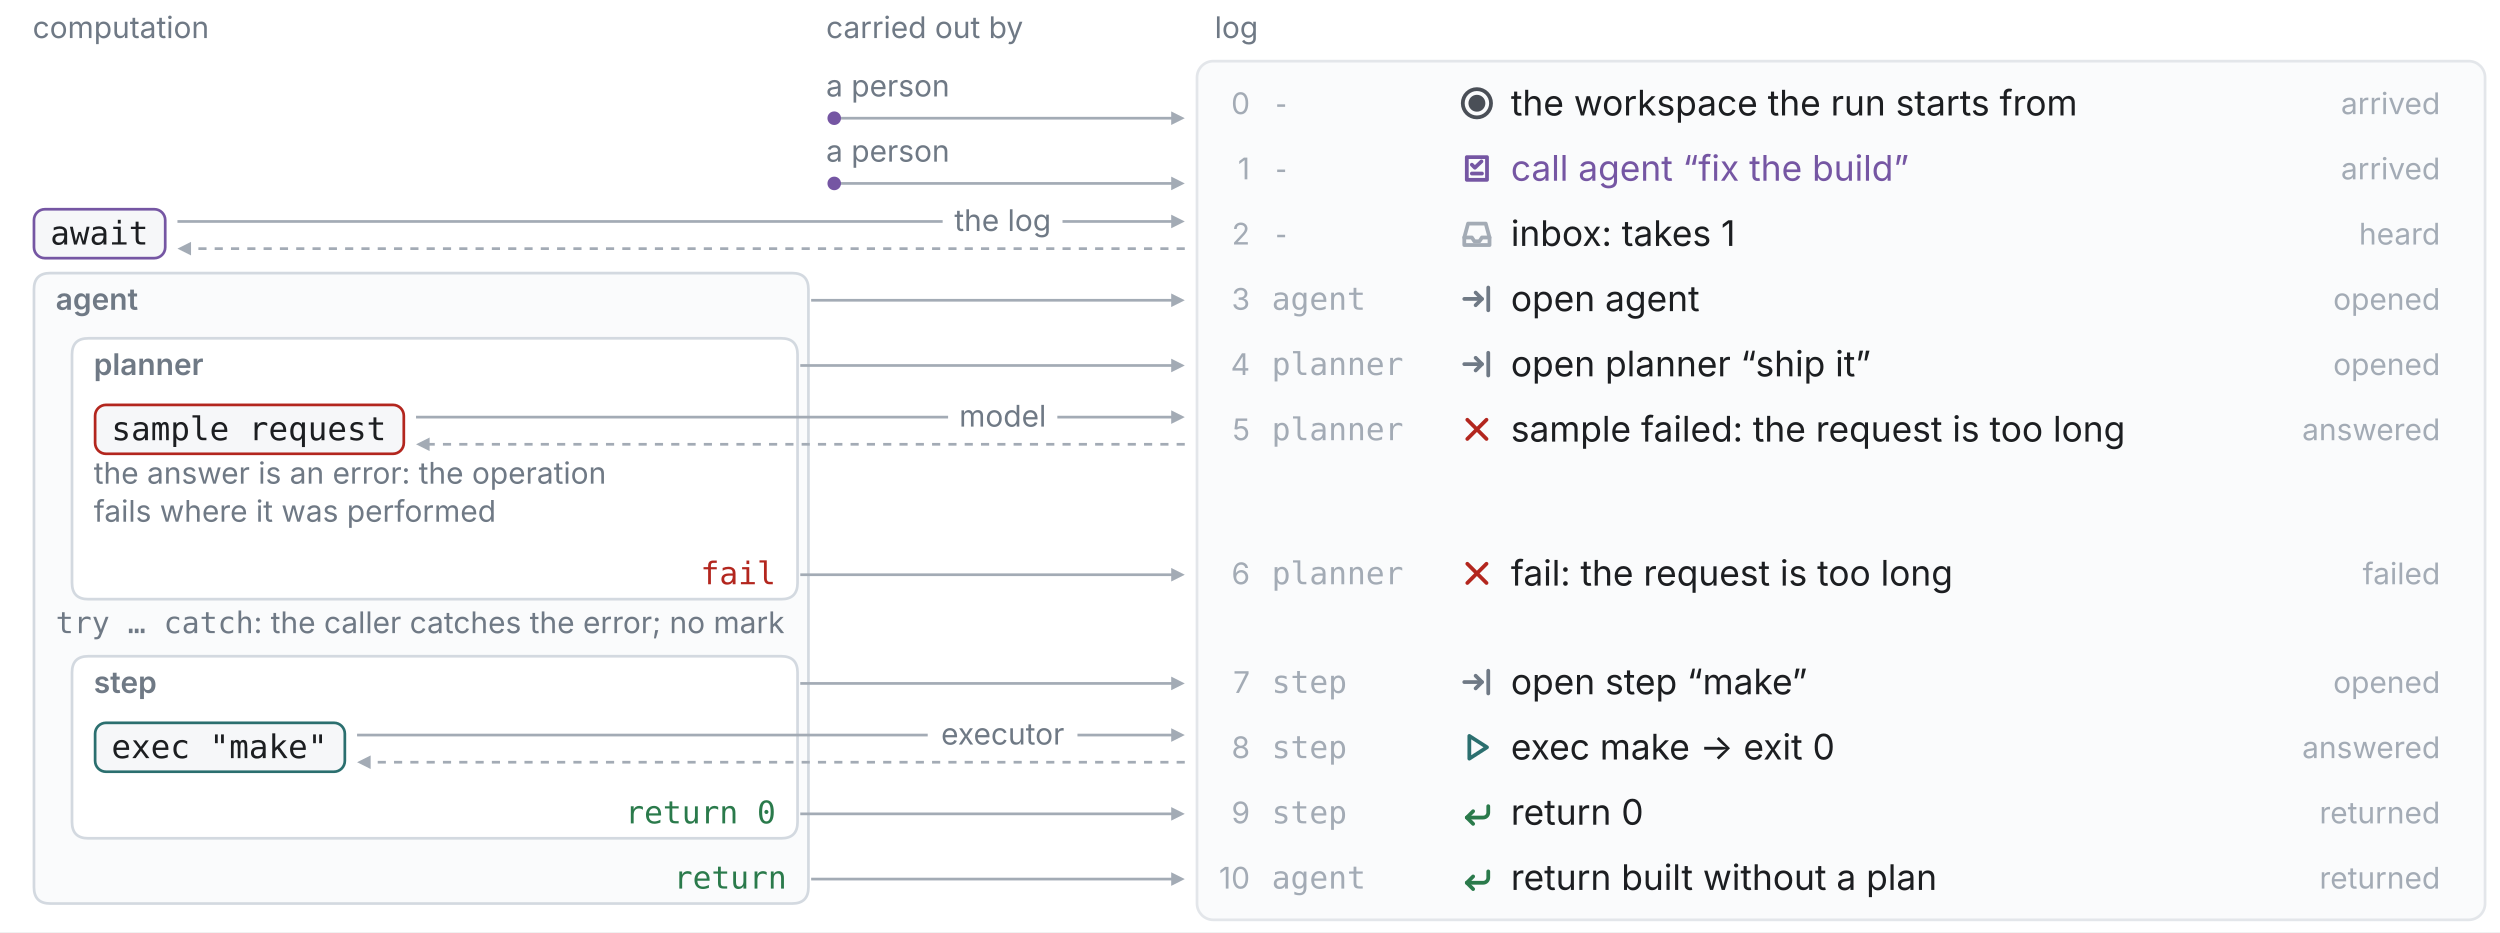
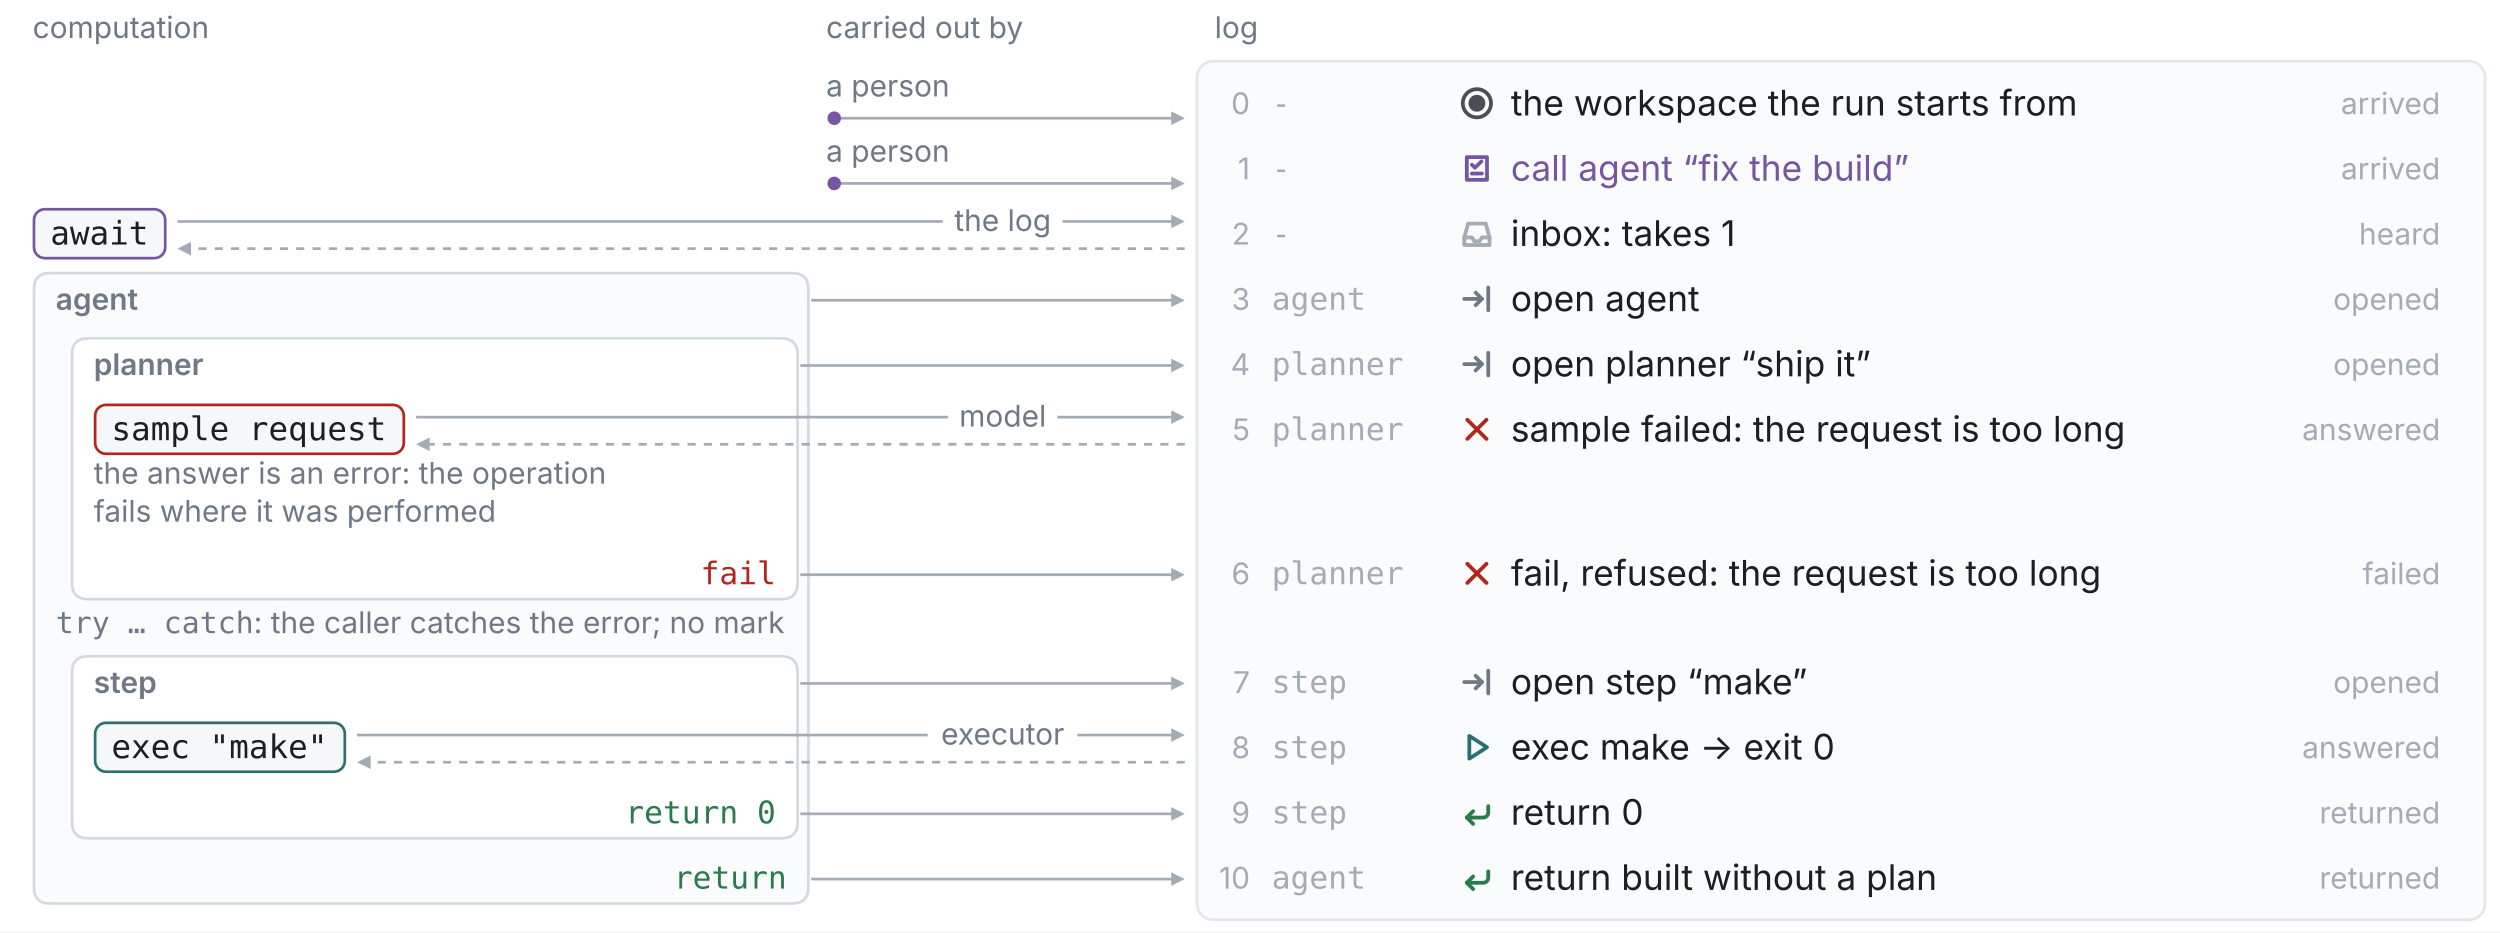
<svg xmlns="http://www.w3.org/2000/svg" viewBox="0 0 920 343" width="920" height="343">
  <style>text{font-family:-apple-system, BlinkMacSystemFont, 'Segoe UI', system-ui, sans-serif;font-size:13px;fill:#1c1e21}.m{font-family:ui-monospace, SFMono-Regular, Menlo, Consolas, monospace}.s{font-size:11px;fill:#6f7985}.f{font-size:11px;fill:#a3abb5}.b{font-weight:600}.n{font-variant-numeric:tabular-nums}.fr{font-family:ui-monospace, SFMono-Regular, Menlo, Consolas, monospace;font-size:11.5px;fill:#a3abb5}.ch{font-family:ui-monospace, SFMono-Regular, Menlo, Consolas, monospace;font-size:12px}.e{font-family:ui-monospace, SFMono-Regular, Menlo, Consolas, monospace;font-size:11.5px}.a{stroke:#a3abb5;fill:none}.d{stroke-dasharray:3 3}.bx{stroke:#d3d9e0;fill:none}</style>
  <rect width="920" height="343" fill="#fff" />
  <text x="12" y="14" class="s">computation</text>
  <text x="304" y="14" class="s">carried out by</text>
  <text x="447" y="14" class="s">log</text>
  <rect x="440.5" y="22.5" width="474" height="316" rx="6" fill="#fafbfc" stroke="#e3e6ea" />
  <path fill="#fafbfc" d="M12.5,326.5V106.5Q12.5,100.5 18.5,100.5H291.5Q297.5,100.5 297.5,106.5V326.5Q297.5,332.5 291.5,332.5H18.5Q12.5,332.5 12.5,326.5Z" />
  <path class="bx" d="M12.5,326.5V106.5Q12.5,100.5 18.5,100.5H291.5Q297.5,100.5 297.5,106.5V326.5Q297.5,332.5 291.5,332.5H18.5Q12.5,332.5 12.5,326.5" />
  <path fill="#fff" d="M26.5,214.5V130.5Q26.5,124.5 32.5,124.5H287.5Q293.5,124.5 293.5,130.5V214.5Q293.5,220.5 287.5,220.5H32.5Q26.5,220.5 26.5,214.5Z" />
  <path class="bx" d="M26.5,214.5V130.5Q26.5,124.5 32.5,124.5H287.5Q293.5,124.5 293.5,130.5V214.5Q293.5,220.5 287.5,220.5H32.5Q26.5,220.5 26.5,214.5" />
  <path fill="#fff" d="M26.5,302.5V247.5Q26.5,241.5 32.5,241.5H287.5Q293.5,241.5 293.5,247.5V302.5Q293.5,308.5 287.5,308.5H32.5Q26.5,308.5 26.5,302.5Z" />
  <path class="bx" d="M26.5,302.5V247.5Q26.5,241.5 32.5,241.5H287.5Q293.5,241.5 293.5,247.5V302.5Q293.5,308.5 287.5,308.5H32.5Q26.5,308.5 26.5,302.5" />
  <text x="460" y="42" class="f n" text-anchor="end">0</text>
  <text x="468" y="42" class="fr">-</text>
  <g transform="translate(537,31.5) scale(0.9286)" stroke="#4a4f57" fill="#4a4f57" stroke-width="1.5" stroke-linecap="round" stroke-linejoin="round">
    <circle cx="7" cy="7" r="2.6" />
    <circle cx="7" cy="7" r="5.6" fill="none" />
  </g>
  <text x="556" y="42.5">the workspace the run starts from</text>
  <text x="898" y="42" class="f" text-anchor="end">arrived</text>
  <text x="304" y="35.5" class="s">a person</text>
  <path class="a" d="M307,43.5H432" />
  <path fill="#a3abb5" d="M436,43.5l-5,-2.5v5z" />
  <circle cx="307" cy="43.5" r="2.5" fill="#7556a3" />
  <text x="460" y="66" class="f n" text-anchor="end">1</text>
  <text x="468" y="66" class="fr">-</text>
  <g transform="translate(537,55.5) scale(0.9286)" stroke="#7556a3" fill="#7556a3" stroke-width="1.5" stroke-linecap="round" stroke-linejoin="round">
    <path d="M3 2.5h8v9H3z" fill="none" />
    <path d="M5 5.5l1.2 1.2L8.8 4.2M5 9h4" fill="none" />
  </g>
  <text x="556" y="66.5" style="fill:#7556a3">call agent “fix the build”</text>
  <text x="898" y="66" class="f" text-anchor="end">arrived</text>
  <text x="304" y="59.5" class="s">a person</text>
  <path class="a" d="M307,67.5H432" />
  <path fill="#a3abb5" d="M436,67.5l-5,-2.5v5z" />
  <circle cx="307" cy="67.5" r="2.5" fill="#7556a3" />
  <text x="460" y="90" class="f n" text-anchor="end">2</text>
  <text x="468" y="90" class="fr">-</text>
  <g transform="translate(537,79.5) scale(0.9286)" stroke="#a3abb5" fill="#a3abb5" stroke-width="1.5" stroke-linecap="round" stroke-linejoin="round">
    <path d="M2 8.5h3l1 1.5h2l1-1.5h3" fill="none" />
    <path d="M2 8.5L3.5 3h7L12 8.5v3H2z" fill="none" />
  </g>
  <text x="556" y="90.5">inbox: takes 1</text>
  <text x="898" y="90" class="f" text-anchor="end">heard</text>
  <rect x="12.5" y="77.0" width="48.3" height="18" rx="4" fill="#f6f7f9" stroke="#7556a3" />
  <text x="18.5" y="90" class="ch">await</text>
  <path class="a" d="M65.3,81.5H432" />
  <path fill="#a3abb5" d="M436,81.5l-5,-2.5v5z" />
  <rect x="346.9" y="75.0" width="44.1" height="13" fill="#fff" />
  <text x="369" y="85" class="s" text-anchor="middle">the log</text>
  <path class="a d" d="M436,91.5H69.3" />
  <path fill="#a3abb5" d="M65.3,91.5l5,-2.5v5z" />
  <text x="460" y="114" class="f n" text-anchor="end">3</text>
  <text x="468" y="114" class="fr">agent</text>
  <g transform="translate(537,103.5) scale(0.9286)" stroke="#6f7985" fill="#6f7985" stroke-width="1.5" stroke-linecap="round" stroke-linejoin="round">
    <path d="M2 7h7" fill="none" />
    <path d="M6.5 4.5L9 7l-2.5 2.5" fill="none" />
    <path d="M11.5 2.5v9" fill="none" />
  </g>
  <text x="556" y="114.5">open agent</text>
  <text x="898" y="114" class="f" text-anchor="end">opened</text>
  <text x="20.5" y="114" class="s b">agent</text>
  <path class="a" d="M298.5,110.5H432" />
  <path fill="#a3abb5" d="M436,110.5l-5,-2.5v5z" />
  <text x="460" y="138" class="f n" text-anchor="end">4</text>
  <text x="468" y="138" class="fr">planner</text>
  <g transform="translate(537,127.5) scale(0.9286)" stroke="#6f7985" fill="#6f7985" stroke-width="1.5" stroke-linecap="round" stroke-linejoin="round">
    <path d="M2 7h7" fill="none" />
    <path d="M6.5 4.5L9 7l-2.5 2.5" fill="none" />
    <path d="M11.5 2.5v9" fill="none" />
  </g>
  <text x="556" y="138.5">open planner “ship it”</text>
  <text x="898" y="138" class="f" text-anchor="end">opened</text>
  <text x="34.5" y="138" class="s b">planner</text>
  <path class="a" d="M294.5,134.5H432" />
  <path fill="#a3abb5" d="M436,134.5l-5,-2.5v5z" />
  <text x="460" y="162" class="f n" text-anchor="end">5</text>
  <text x="468" y="162" class="fr">planner</text>
  <g transform="translate(537,151.5) scale(0.9286)" stroke="#b3261e" fill="#b3261e" stroke-width="1.5" stroke-linecap="round" stroke-linejoin="round">
    <path d="M3.2 3.2l7.6 7.6M10.8 3.2l-7.6 7.6" fill="none" />
  </g>
  <text x="556" y="162.5">sample failed: the request is too long</text>
  <text x="898" y="162" class="f" text-anchor="end">answered</text>
  <rect x="35.0" y="149.0" width="113.6" height="18" rx="4" fill="#f6f7f9" stroke="#b3261e" />
  <text x="41" y="162" class="ch">sample request</text>
  <path class="a" d="M153.1,153.5H432" />
  <path fill="#a3abb5" d="M436,153.5l-5,-2.5v5z" />
  <rect x="348.9" y="147.0" width="40.2" height="13" fill="#fff" />
  <text x="369" y="157" class="s" text-anchor="middle">model</text>
  <path class="a d" d="M436,163.5H157.1" />
  <path fill="#a3abb5" d="M153.1,163.5l5,-2.5v5z" />
  <text x="34.5" y="178" class="s">the answer is an error: the operation</text>
  <text x="34.5" y="192" class="s">fails where it was performed</text>
  <text x="460" y="215" class="f n" text-anchor="end">6</text>
  <text x="468" y="215" class="fr">planner</text>
  <g transform="translate(537,204.5) scale(0.9286)" stroke="#b3261e" fill="#b3261e" stroke-width="1.5" stroke-linecap="round" stroke-linejoin="round">
    <path d="M3.2 3.2l7.6 7.6M10.8 3.2l-7.6 7.6" fill="none" />
  </g>
-   <text x="556" y="215.5">fail: the request is too long</text>
+   <text x="556" y="215.5">fail, refused: the request is too long</text>
  <text x="898" y="215" class="f" text-anchor="end">failed</text>
  <text x="285.5" y="215" class="e" style="fill:#b3261e" text-anchor="end">fail</text>
  <path class="a" d="M294.5,211.5H432" />
  <path fill="#a3abb5" d="M436,211.5l-5,-2.5v5z" />
  <text x="20.5" y="233" class="s">
    <tspan class="m">try … catch</tspan>: the caller catches the error; no mark</text>
  <text x="460" y="255" class="f n" text-anchor="end">7</text>
  <text x="468" y="255" class="fr">step</text>
  <g transform="translate(537,244.5) scale(0.9286)" stroke="#6f7985" fill="#6f7985" stroke-width="1.5" stroke-linecap="round" stroke-linejoin="round">
    <path d="M2 7h7" fill="none" />
    <path d="M6.5 4.5L9 7l-2.5 2.5" fill="none" />
    <path d="M11.5 2.5v9" fill="none" />
  </g>
  <text x="556" y="255.5">open step “make”</text>
  <text x="898" y="255" class="f" text-anchor="end">opened</text>
  <text x="34.5" y="255" class="s b">step</text>
  <path class="a" d="M294.5,251.5H432" />
  <path fill="#a3abb5" d="M436,251.5l-5,-2.5v5z" />
  <text x="460" y="279" class="f n" text-anchor="end">8</text>
  <text x="468" y="279" class="fr">step</text>
  <g transform="translate(537,268.5) scale(0.9286)" stroke="#2b6f6f" fill="#2b6f6f" stroke-width="1.5" stroke-linecap="round" stroke-linejoin="round">
    <path d="M4 2.5l7 4.5-7 4.5z" fill="none" />
  </g>
  <text x="556" y="279.5">exec make → exit 0</text>
  <text x="898" y="279" class="f" text-anchor="end">answered</text>
  <rect x="35.0" y="266.0" width="91.9" height="18" rx="4" fill="#f6f7f9" stroke="#2b6f6f" />
  <text x="41" y="279" class="ch">exec "make"</text>
  <path class="a" d="M131.4,270.5H432" />
  <path fill="#a3abb5" d="M436,270.5l-5,-2.5v5z" />
  <rect x="341.4" y="264.0" width="55.1" height="13" fill="#fff" />
  <text x="369" y="274" class="s" text-anchor="middle">executor</text>
  <path class="a d" d="M436,280.5H135.4" />
  <path fill="#a3abb5" d="M131.4,280.5l5,-2.5v5z" />
  <text x="460" y="303" class="f n" text-anchor="end">9</text>
  <text x="468" y="303" class="fr">step</text>
  <g transform="translate(537,292.5) scale(0.9286)" stroke="#2a7a4b" fill="#2a7a4b" stroke-width="1.5" stroke-linecap="round" stroke-linejoin="round">
    <path d="M11.5 4.5v2.5a2 2 0 0 1-2 2H3" fill="none" />
    <path d="M5.5 6.5L3 9l2.5 2.5" fill="none" />
  </g>
  <text x="556" y="303.5">return 0</text>
  <text x="898" y="303" class="f" text-anchor="end">returned</text>
  <text x="285.5" y="303" class="e" style="fill:#2a7a4b" text-anchor="end">return 0</text>
  <path class="a" d="M294.5,299.5H432" />
  <path fill="#a3abb5" d="M436,299.5l-5,-2.5v5z" />
  <text x="460" y="327" class="f n" text-anchor="end">10</text>
  <text x="468" y="327" class="fr">agent</text>
  <g transform="translate(537,316.5) scale(0.9286)" stroke="#2a7a4b" fill="#2a7a4b" stroke-width="1.5" stroke-linecap="round" stroke-linejoin="round">
    <path d="M11.5 4.5v2.5a2 2 0 0 1-2 2H3" fill="none" />
    <path d="M5.5 6.5L3 9l2.5 2.5" fill="none" />
  </g>
  <text x="556" y="327.5">return built without a plan</text>
  <text x="898" y="327" class="f" text-anchor="end">returned</text>
  <text x="289.5" y="327" class="e" style="fill:#2a7a4b" text-anchor="end">return</text>
  <path class="a" d="M298.5,323.5H432" />
  <path fill="#a3abb5" d="M436,323.5l-5,-2.5v5z" />
</svg>
